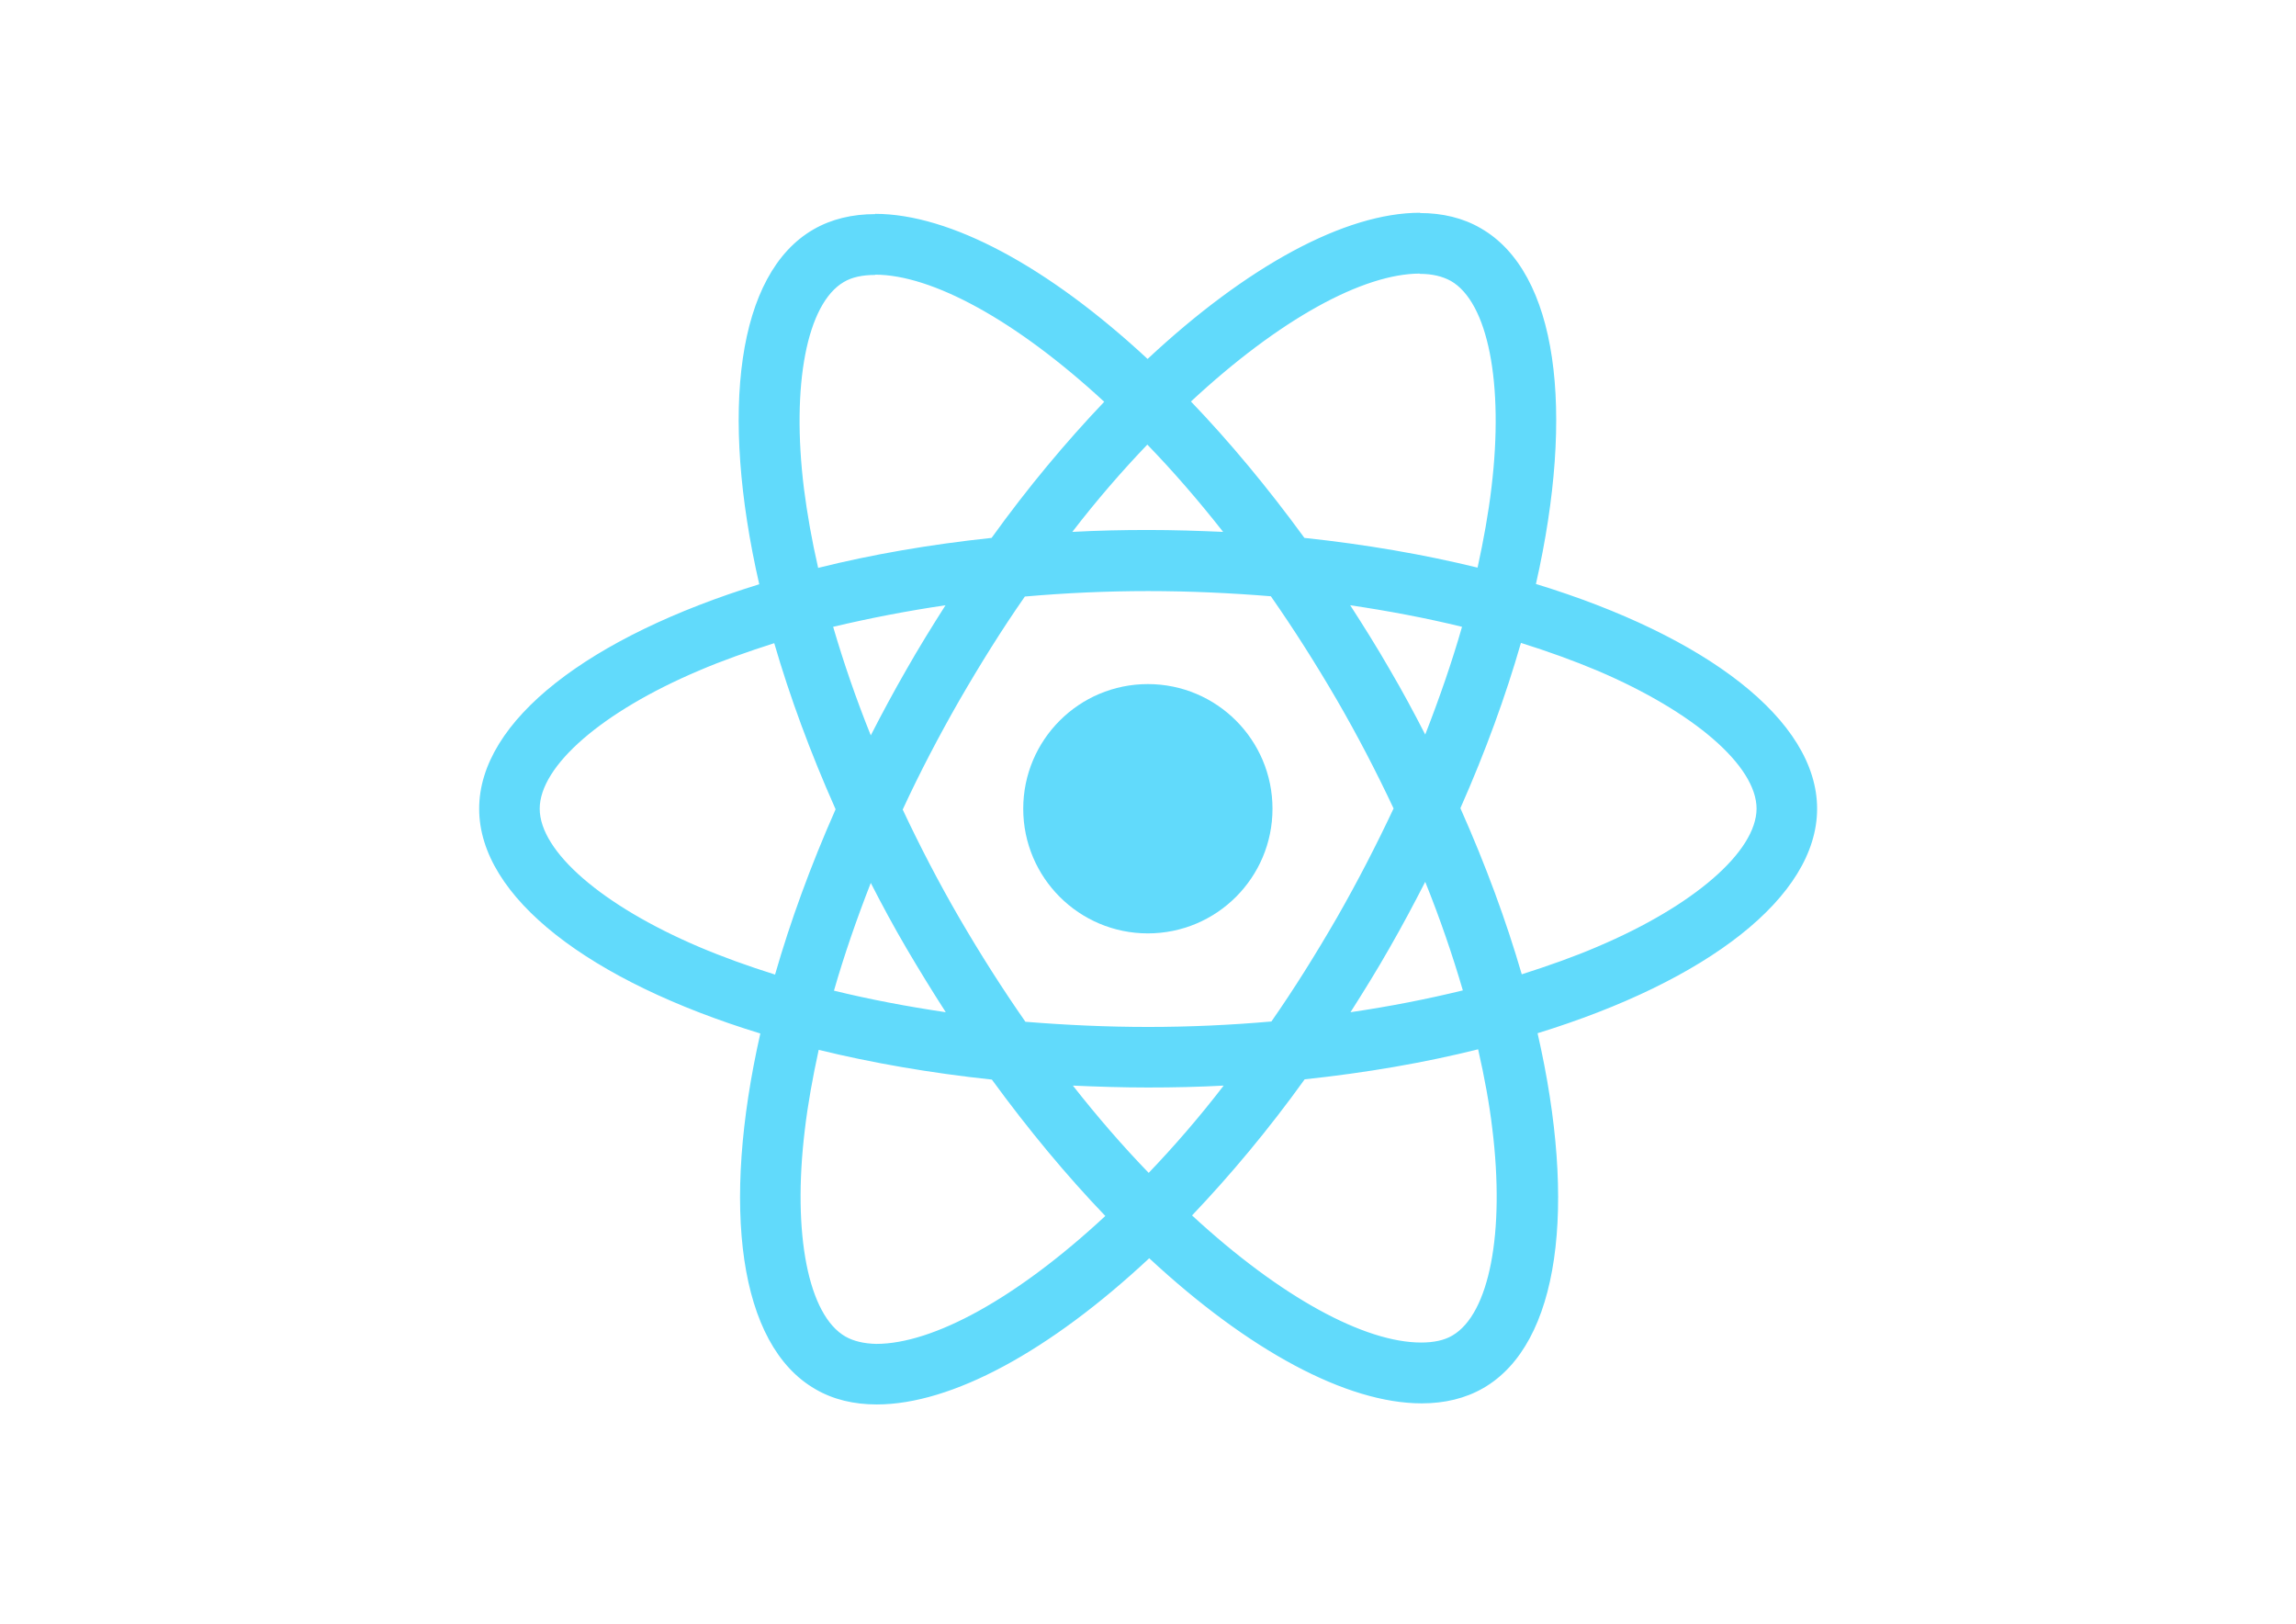
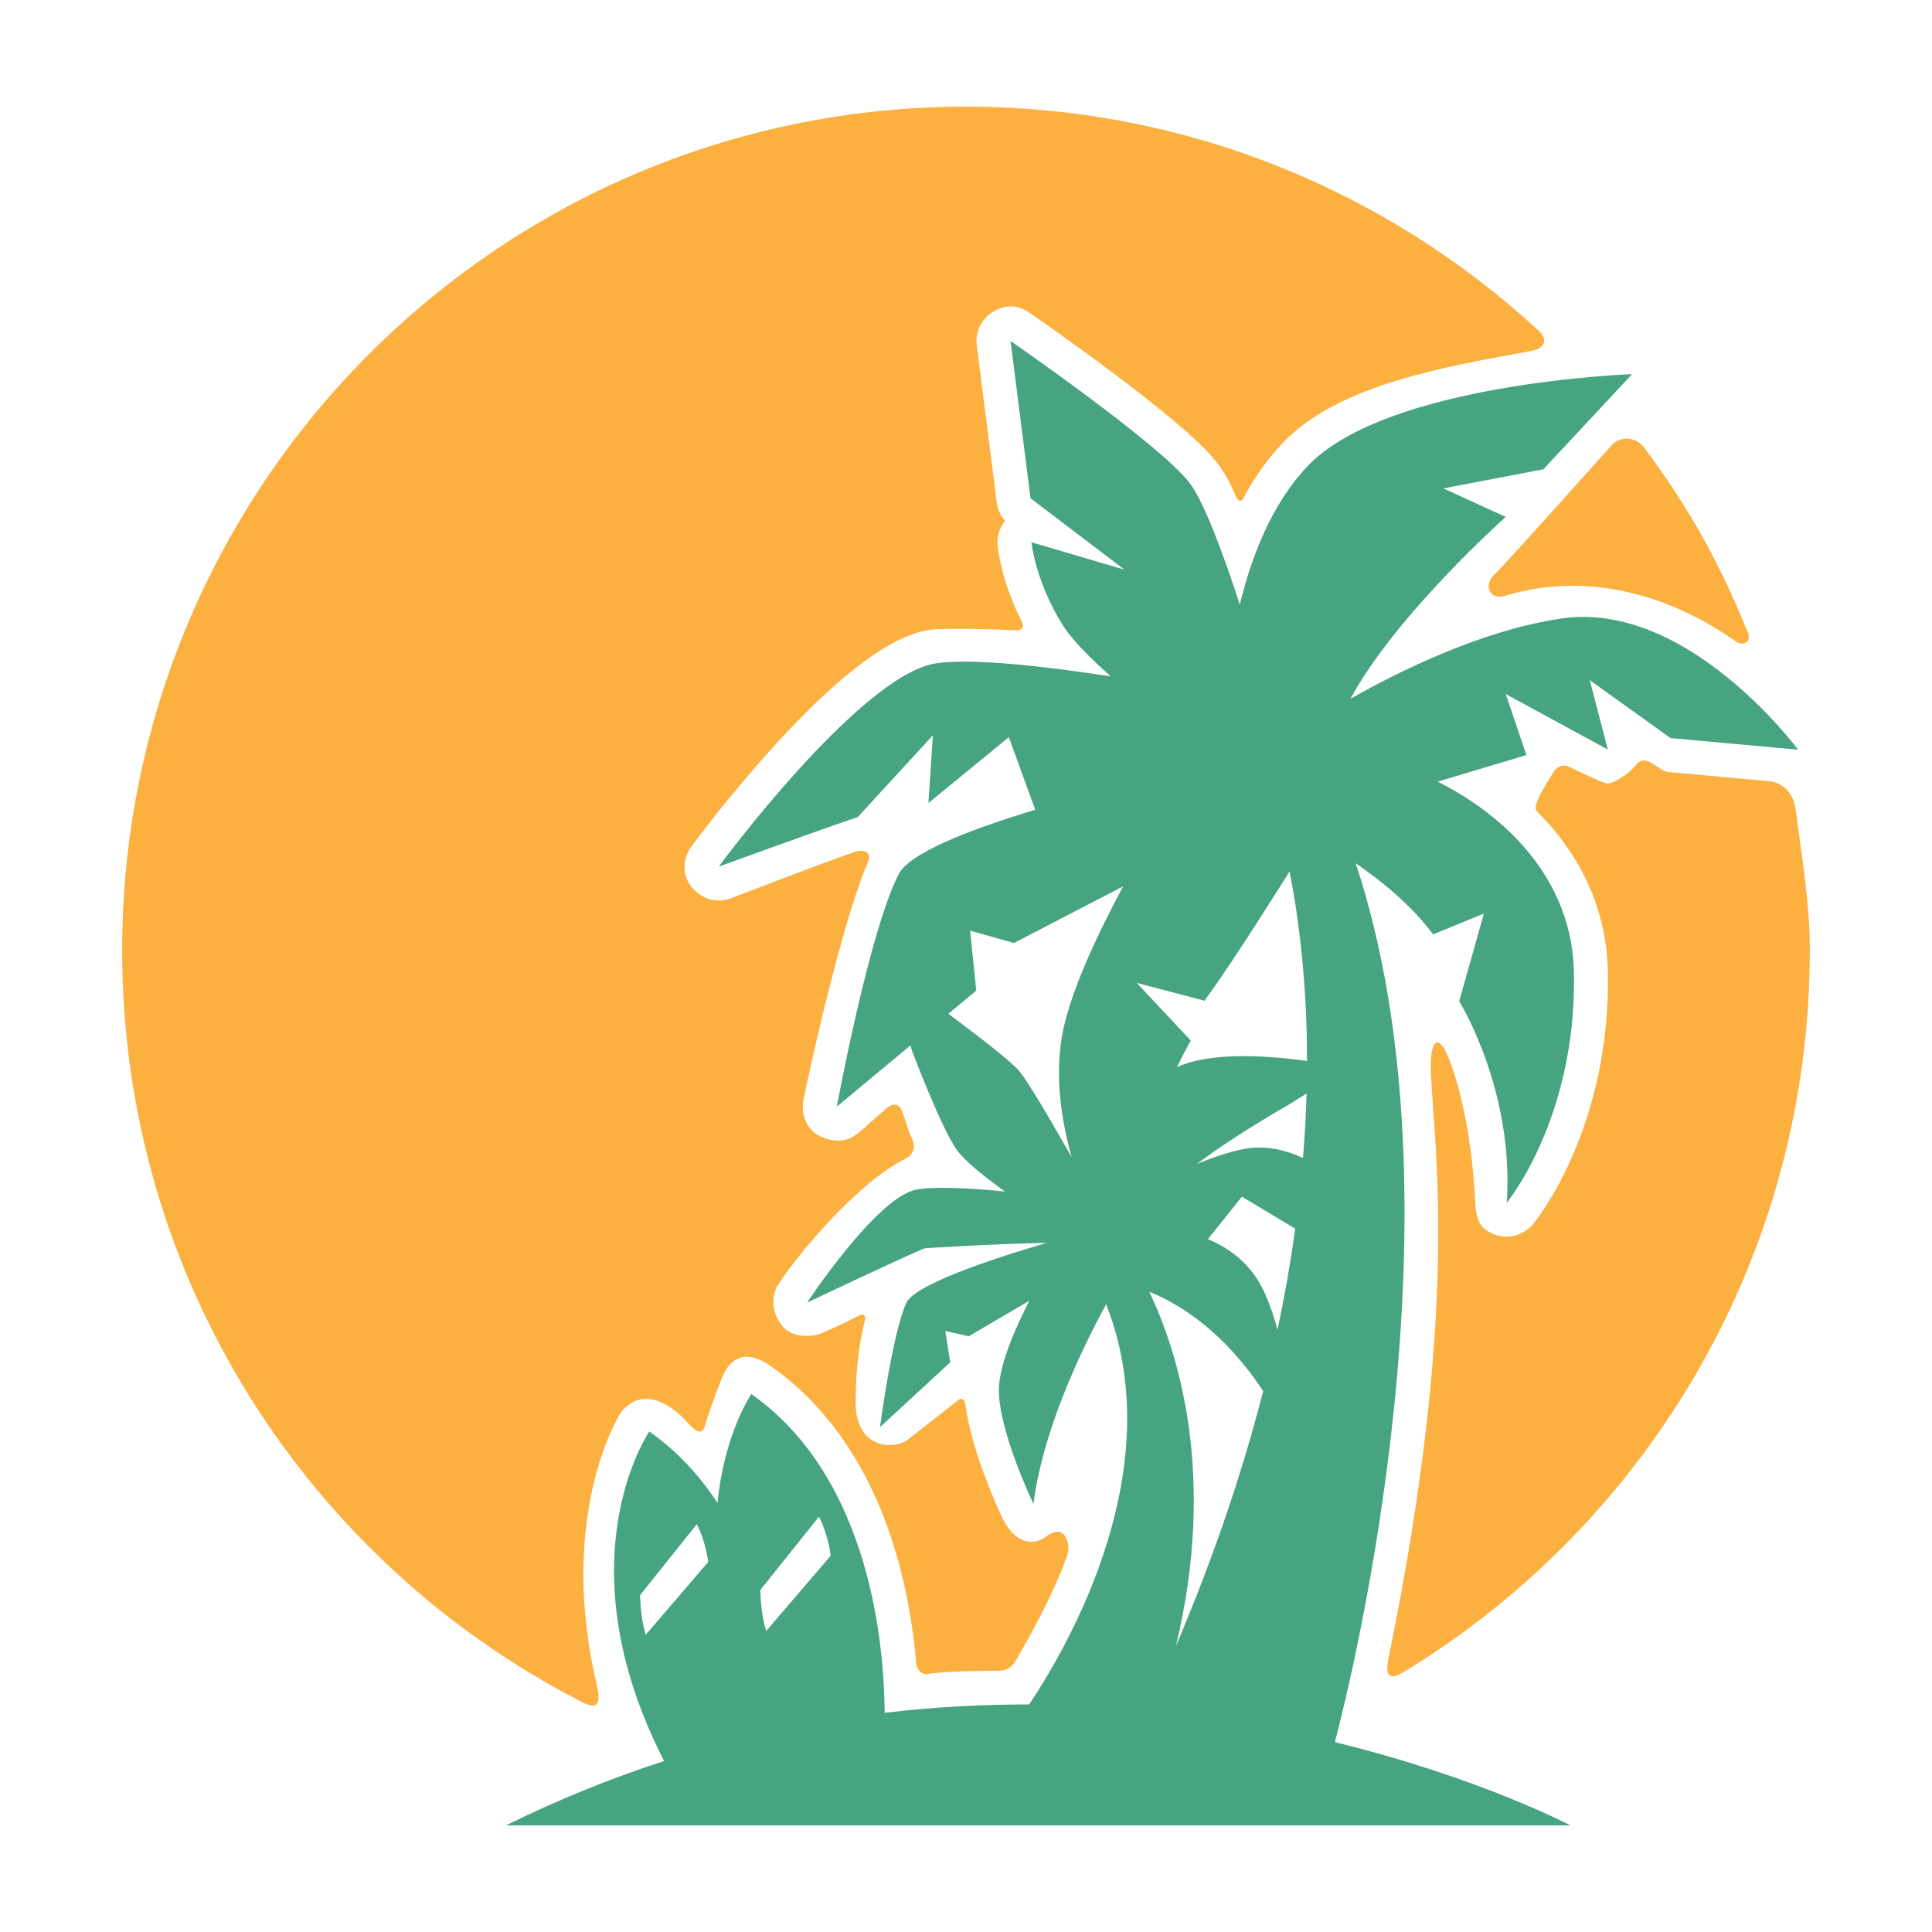
- <svg xmlns="http://www.w3.org/2000/svg" viewBox="0 0 841.9 595.3">
-   <g fill="#61DAFB">
-     <path d="M666.3 296.5c0-32.5-40.7-63.3-103.1-82.4 14.4-63.6 8-114.2-20.2-130.4-6.5-3.8-14.1-5.6-22.4-5.6v22.3c4.6 0 8.3.9 11.4 2.6 13.6 7.8 19.5 37.5 14.9 75.7-1.1 9.4-2.9 19.3-5.1 29.4-19.6-4.8-41-8.5-63.5-10.9-13.5-18.5-27.5-35.3-41.6-50 32.6-30.3 63.2-46.9 84-46.9V78c-27.5 0-63.5 19.6-99.9 53.6-36.4-33.8-72.4-53.2-99.9-53.2v22.3c20.7 0 51.4 16.5 84 46.6-14 14.7-28 31.4-41.3 49.9-22.6 2.4-44 6.1-63.6 11-2.3-10-4-19.7-5.2-29-4.7-38.2 1.1-67.9 14.6-75.8 3-1.8 6.9-2.6 11.5-2.6V78.5c-8.4 0-16 1.8-22.6 5.6-28.1 16.2-34.4 66.7-19.9 130.1-62.2 19.2-102.7 49.9-102.7 82.3 0 32.5 40.7 63.3 103.1 82.4-14.4 63.6-8 114.2 20.2 130.4 6.5 3.8 14.1 5.6 22.5 5.6 27.5 0 63.5-19.6 99.9-53.6 36.4 33.8 72.4 53.2 99.9 53.2 8.4 0 16-1.8 22.6-5.6 28.1-16.2 34.4-66.7 19.9-130.1 62-19.1 102.5-49.9 102.5-82.3zm-130.2-66.7c-3.7 12.9-8.3 26.2-13.5 39.5-4.1-8-8.4-16-13.1-24-4.6-8-9.5-15.8-14.4-23.4 14.2 2.1 27.9 4.7 41 7.9zm-45.8 106.5c-7.8 13.5-15.8 26.3-24.1 38.2-14.9 1.3-30 2-45.2 2-15.1 0-30.2-.7-45-1.9-8.3-11.9-16.4-24.6-24.2-38-7.6-13.1-14.5-26.4-20.8-39.8 6.2-13.4 13.2-26.8 20.7-39.9 7.8-13.5 15.8-26.3 24.1-38.2 14.9-1.3 30-2 45.2-2 15.1 0 30.2.7 45 1.9 8.3 11.9 16.4 24.6 24.2 38 7.6 13.1 14.5 26.4 20.8 39.8-6.3 13.4-13.2 26.8-20.7 39.9zm32.3-13c5.4 13.4 10 26.8 13.8 39.8-13.1 3.2-26.9 5.9-41.2 8 4.9-7.7 9.8-15.6 14.4-23.7 4.6-8 8.9-16.1 13-24.1zM421.2 430c-9.3-9.6-18.6-20.3-27.8-32 9 .4 18.2.7 27.5.7 9.4 0 18.7-.2 27.8-.7-9 11.7-18.3 22.4-27.5 32zm-74.4-58.9c-14.2-2.1-27.9-4.7-41-7.9 3.7-12.9 8.3-26.2 13.5-39.5 4.1 8 8.4 16 13.1 24 4.7 8 9.5 15.8 14.4 23.4zM420.7 163c9.3 9.6 18.6 20.3 27.8 32-9-.4-18.2-.7-27.5-.7-9.4 0-18.7.2-27.8.7 9-11.7 18.3-22.4 27.5-32zm-74 58.9c-4.9 7.7-9.8 15.6-14.4 23.7-4.6 8-8.9 16-13 24-5.4-13.4-10-26.8-13.8-39.8 13.1-3.1 26.9-5.8 41.2-7.9zm-90.5 125.2c-35.4-15.1-58.3-34.9-58.3-50.6 0-15.7 22.9-35.6 58.3-50.6 8.6-3.7 18-7 27.7-10.1 5.7 19.6 13.2 40 22.5 60.9-9.2 20.8-16.6 41.1-22.2 60.6-9.9-3.1-19.3-6.5-28-10.2zM310 490c-13.6-7.8-19.5-37.5-14.9-75.7 1.1-9.4 2.9-19.3 5.1-29.4 19.6 4.8 41 8.5 63.5 10.9 13.5 18.5 27.5 35.3 41.6 50-32.6 30.3-63.2 46.9-84 46.9-4.5-.1-8.3-1-11.3-2.7zm237.2-76.2c4.7 38.2-1.1 67.9-14.6 75.8-3 1.8-6.9 2.6-11.5 2.6-20.7 0-51.4-16.5-84-46.6 14-14.7 28-31.4 41.3-49.9 22.6-2.4 44-6.1 63.6-11 2.3 10.1 4.1 19.8 5.2 29.1zm38.5-66.7c-8.6 3.7-18 7-27.7 10.1-5.7-19.6-13.2-40-22.5-60.9 9.2-20.8 16.6-41.1 22.2-60.6 9.9 3.1 19.3 6.5 28.1 10.2 35.4 15.1 58.3 34.9 58.3 50.6-.1 15.7-23 35.6-58.4 50.6zM320.8 78.4z" />
-     <circle cx="420.9" cy="296.5" r="45.7" />
-     <path d="M520.5 78.1z" />
+ <svg xmlns="http://www.w3.org/2000/svg" version="1.1" id="Layer_1" x="0px" y="0px" viewBox="0 0 595.28 595.28" style="enable-background:new 0 0 595.28 595.28;" xml:space="preserve">
+   <style type="text/css">
+ 	.st0{fill:#27AAE1;}
+ 	.st1{fill:#F26D79;}
+ 	.st2{fill:#FBB040;}
+ 	.st3{fill:#46A480;}
+ </style>
+   <g>
+     <path class="st2" d="M460.18,177.32c5.08-5.05,27.8-30.6,36.55-40.3c1.93-2.14,6.81-3.15,9.96,1.05   c13.76,18.35,23.15,35.39,31.91,56.95c1.06,2.62-1.27,4.38-3.93,2.5c-15.41-10.87-41.48-22.8-71.06-13.93   C459.01,184.97,457.09,180.39,460.18,177.32z M191.4,435.1c6.77-8.39,15.79-2.09,20.62,3.4c4.78,5.43,5.08,0.87,5.6-0.67   c2.57-7.61,4.83-13.43,5.23-14.26c4.7-9.77,12.89-3.87,14.67-2.62c33.47,23.58,42.58,65.3,44.83,91.91   c0.09,1.13,1.28,3.15,3.38,2.89c7.62-0.95,15.08-0.84,22.79-0.99c0.94-0.02,3.16-0.84,4.21-2.68c4.95-8.66,11.3-19.57,16.14-32.98   c1.03-2.87-0.42-10.27-6.57-5.66c-4.21,3.15-9.68,1.91-13.37-5.57c-1.13-2.3-9.48-20.31-11.4-34.68c-0.52-3.93-2.88-1.31-2.88-1.31   l-15.29,11.97c-4.19,2.8-16.25,2.8-15.73-12.93c0.13-3.82,0.1-12.99,2.82-23.92c0.23-0.92,0.41-2.9-2.47-1.33   c-3.97,2.17-7.45,3.55-10.83,5.14c-1.44,0.68-8.75,2.28-12.4-2.6c-2.82-3.76-3.42-8.72-0.83-12.65   c7.13-10.81,25.15-31.59,38.74-38.38c3.49-1.75,3.24-4.44,2.43-6.12c-1.52-3.17-1.89-5.5-3.22-8.82c-1.57-3.93-4.98-0.52-4.98-0.52   l-8.34,7.31c-1.93,1.6-5.81,3.96-12,0.99c-3.98-1.91-5.81-6.61-5.02-10.95c1.04-5.65,11.54-53.96,19.86-73.36   c1.57-3.67-2.1-3.83-3.41-3.41c-8.36,2.71-38.58,14.42-38.92,14.55c-1.17,0.43-7.21,2.23-11.98-3.57   c-2.94-3.57-2.79-8.78-0.04-12.5c0.46-0.62,11.37-15.39,25.39-30.83c30.16-33.21,43.95-35.27,48.49-35.95   c2.41-0.36,16.46-0.31,25.3,0.19c4.18,0.23,2.88-2.11,2.3-3.29c-5.95-12.04-7.02-21.6-7.14-22.83c-0.26-2.76,0.58-5.48,2.29-7.59   c-1.38-1.56-2.28-3.52-2.55-5.62l-6.16-48.47c-0.52-4.1,1.43-8.12,4.95-10.28c5.51-3.38,9.62-0.9,11.41,0.33   c4.81,3.32,47.3,32.85,57.33,45.72c1.39,1.78,3.46,4.45,5.74,9.93c1.8,4.33,2.76,1.23,3.38,0.13c3.39-6.03,7.26-11.33,11.58-15.87   c17.1-17.96,50.69-23.52,76.21-28.16c5.77-1.05,4.42-4.51,2.85-5.97c-46.39-43.04-108.5-69.36-176.77-69.36   c-143.59,0-260,116.41-260,260c0,100.98,57.58,188.5,141.68,231.56c2.48,1.27,6.56,3.13,4.56-5.28   C171.69,467.75,190.22,436.57,191.4,435.1z M513.71,237.83c-1.12-0.1-2.91-1.63-4.92-2.78c-1.34-0.77-3.14-1.4-4.82,0.75   c-2.12,2.71-6.89,5.61-8.61,5.61c-1.21,0-8.08-3.29-12.04-5.22c-1.65-0.81-3.58,0.01-4.57,1.55c-2.54,3.98-6.75,10.68-5.35,12.08   c11.41,11.33,21.59,27.6,22.01,49.75c0.92,48.06-22.12,76.5-23.1,77.69c-2.03,2.46-7.04,5.09-11.96,3.06   c-4.21-1.74-5.57-4.26-5.83-10.03c-0.82-18.01-4.16-34.32-8.24-44.51c-2.92-7.28-5.83-6.07-5.39,4.79   c0.94,23.06,9.17,72.23-13.09,180.46c-1.68,8.18,3.12,5.12,5.37,3.74c74.65-45.69,124.46-127.98,124.46-221.91   c0-15.21-2.48-28.54-4.3-43.13c-1.05-8.39-7.74-8.97-7.74-8.97L513.71,237.83z" />
+     <path class="st3" d="M554.02,231c0,0-34.08-46.24-73.1-40.41c-24.21,3.62-49.28,15.91-64.83,24.72   c14-25.92,47.85-56.04,47.85-56.04l-19.21-8.78l30.82-5.9l27.32-29.31c0,0-75.51,2.65-99.93,28.29   c-11.24,11.8-17.47,28.32-20.93,42.73c-4.93-15.18-10.99-31.76-15.63-37.7c-9.34-11.98-55.02-43.54-55.02-43.54l6.16,48.47   l28.94,21.99l-28.65-8.44c0,0,1.13,11.91,9.63,25.52c2.78,4.45,8.44,10.15,14.8,15.8c-20.53-3.14-42.79-5.66-53.79-4.02   c-23.42,3.5-66.99,62.63-66.99,62.63s34.16-12.43,42.8-15.23l23.19-25.25l-1.4,20.91l24.79-20.31l8.12,22.36   c-21.33,6.48-38.83,13.52-42.06,19.84c-9.18,17.98-19.06,71.64-19.06,71.64l22.7-18.88l0.41,1.55c0,0,8.9,23.58,13.75,30.51   c2.57,3.68,9.24,8.89,14.92,12.97c-10.6-1.03-21.84-1.68-27.4-0.55c-12.23,2.48-33.54,34.78-33.54,34.78s31.76-15.03,36.23-16.74   c0,0,19.95-1.33,37.59-1.67c-18.62,5.48-40.82,13.05-43.29,18.58c-4.34,9.71-8.07,38.22-8.07,38.22l21.63-19.98l-1.5-9.67   l7.22,1.63l18.67-10.94c-3.9,7.56-9.19,19.22-9.38,27.12c-0.32,12.56,10.63,35.46,10.63,35.46c2.88-22.01,13.74-45.53,22.41-61.5   c19.83,50.26-11.04,104.31-23.72,123.31c-14.3-0.03-29.2,0.75-44.53,2.57c-0.1-19.65-4.02-72.11-41.06-98.21   c0,0-8.38,12.16-10.42,33.57c-5.43-8.29-12.31-15.89-21.03-22.04c0,0-27.25,39.49,4.57,101.54c-16.05,5.2-32.34,11.73-48.73,19.83   h327.94c0,0-27.79-14.71-72.55-25.65c5.41-20.58,41.27-165.65,6.42-270.8c8.28,5.71,17.45,13.24,23.86,21.93l15.64-6.43   l-7.61,27.02c0,0,17,27.22,14.66,62.08c0,0,21.55-26.08,20.7-70.81c-0.65-34.18-28.75-52.3-41.97-58.94l27.31-8.18l-6.36-18.8   l31.45,17.09l-5.56-21.38l24.88,17.85L554.02,231z M327.11,319.87c-2.01,12.64-0.06,25.57,3.12,36.73   c-6.53-11.52-13.66-23.67-16.25-26.67c-2.63-3.04-12.54-10.7-21.76-17.57l8.58-7.14l-1.9-18.48l13.51,3.81l33.64-17.44   C338.58,287.01,329.28,306.29,327.11,319.87z M252.34,467.31c3.01,6.02,3.61,12.04,3.61,12.04l-19.86,23.17   c-1.81-5.42-1.81-12.64-1.81-12.64L252.34,467.31z M197.24,491.46l17.47-21.84c2.91,5.82,3.49,11.65,3.49,11.65l-19.22,22.42   C197.24,498.45,197.24,491.46,197.24,491.46z M362.31,507.19c12.76-52.87,0.56-90.81-8.19-109.19   c10.04,4.11,23.26,12.7,35.08,30.62C382.99,452.88,374.26,479.12,362.31,507.19z M393.61,409.73c-0.9-3.59-2.17-7.4-3.95-11.37   c-3.95-8.84-10.8-13.79-17.49-16.56l10.47-13.08l16.44,9.86C397.71,388.51,395.91,398.91,393.61,409.73z M401.47,356.77   c-5.63-2.57-11.93-4.01-18.36-2.71c-4.87,0.99-9.77,2.66-14.41,4.63c12.85-9.62,28.46-18.36,28.46-18.36l5.41-3.41   C402.39,343.27,402.03,349.9,401.47,356.77z M362.65,328.79c2.52-5.18,4.25-8.18,4.25-8.18l-16.67-17.78l20.88,5.51   c6.36-8.59,16.93-25.02,26.23-39.83c3.01,15.41,5.37,34.97,5.37,58.39C390.86,325.25,373.24,323.98,362.65,328.79z" />
  </g>
</svg>
